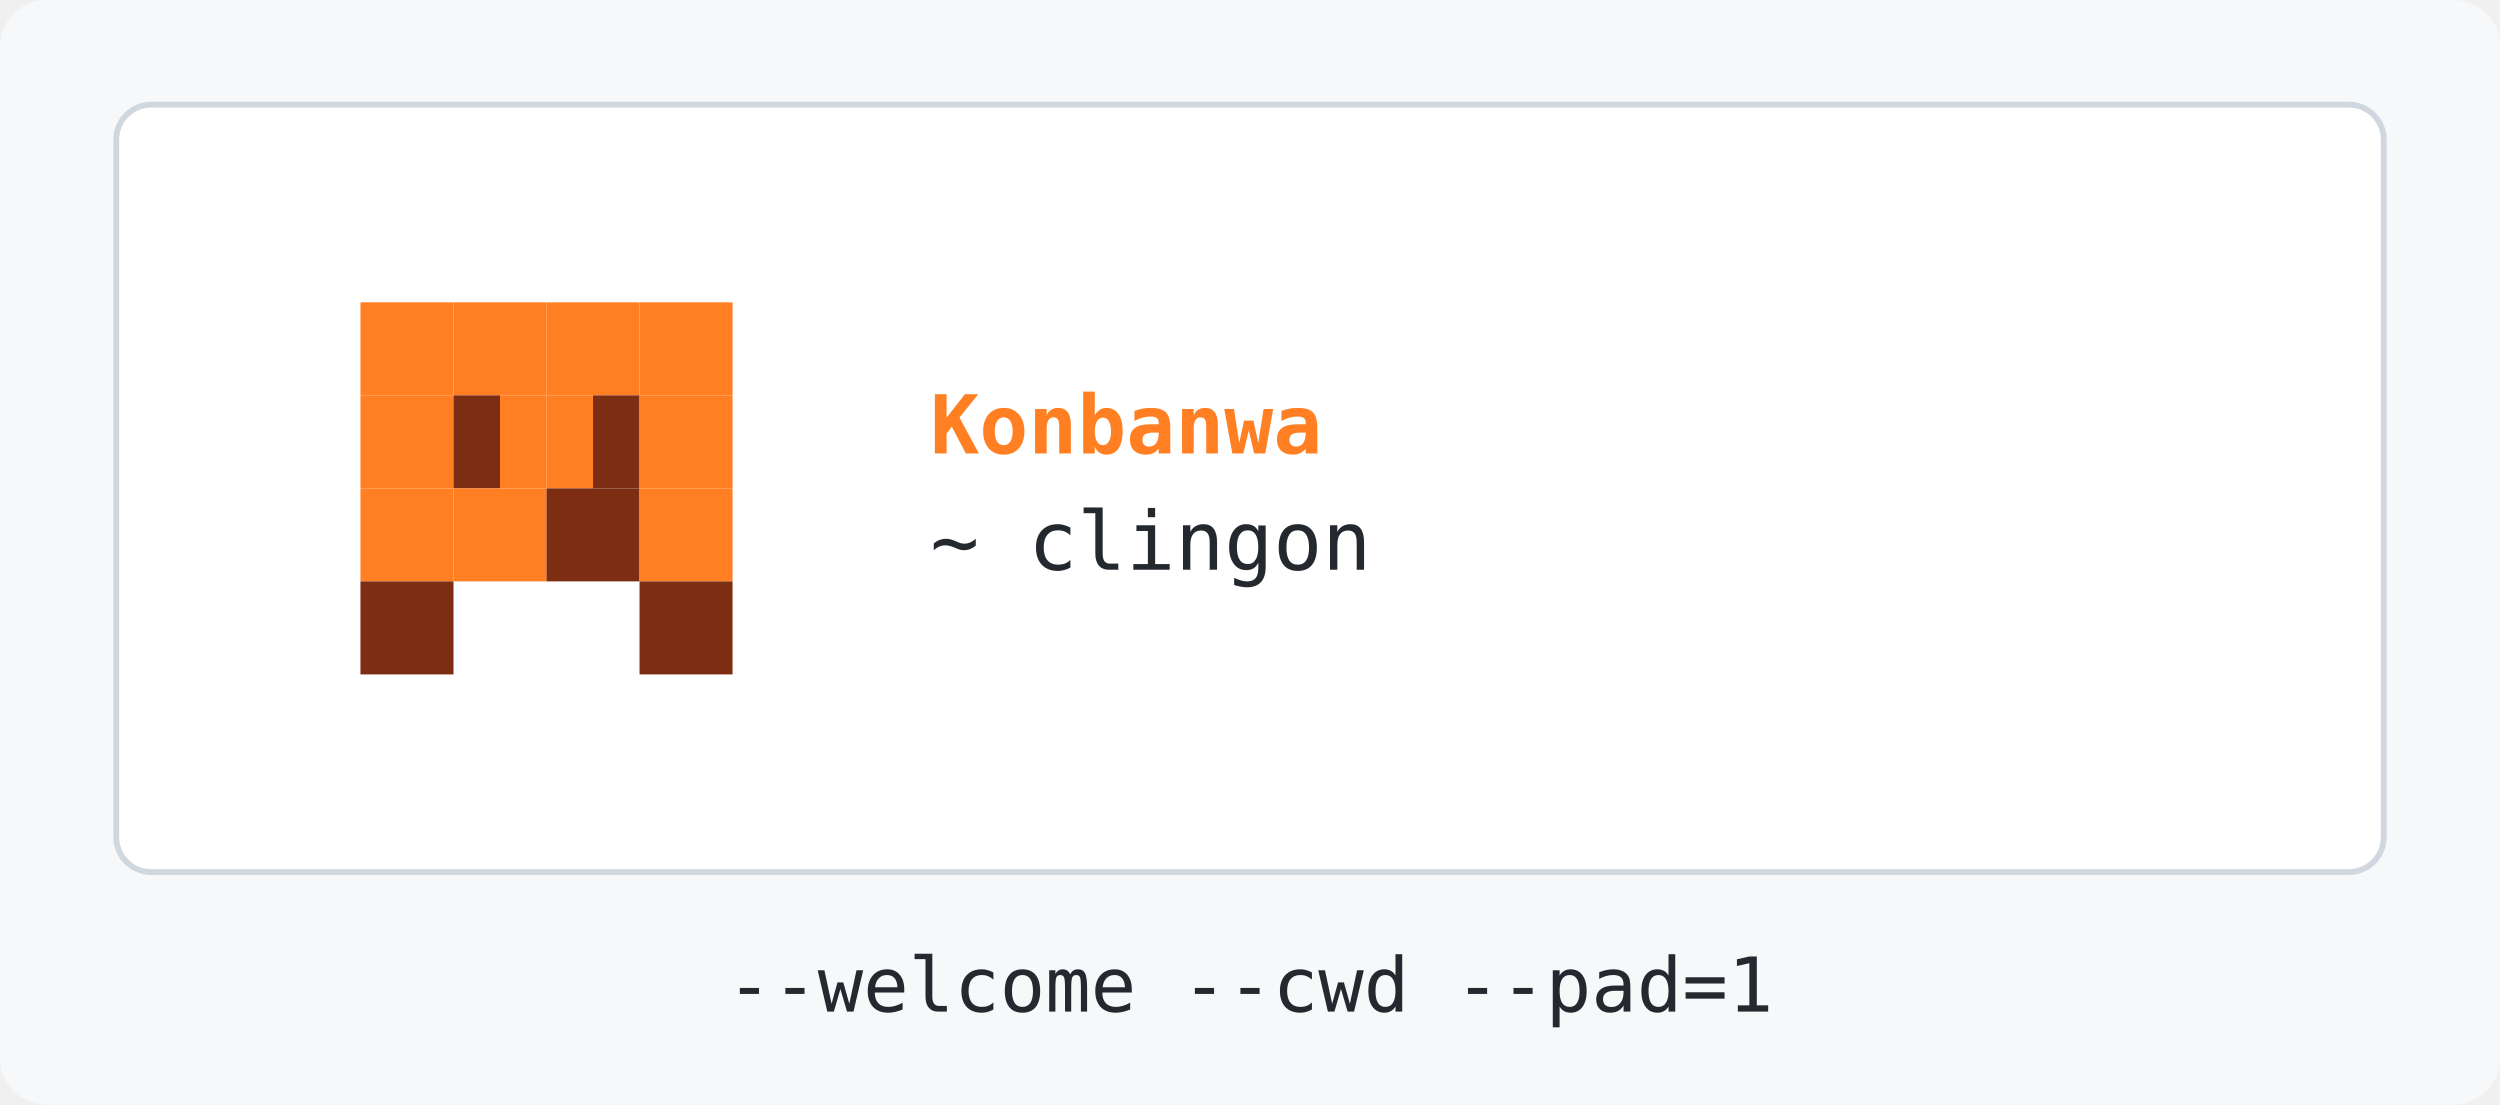
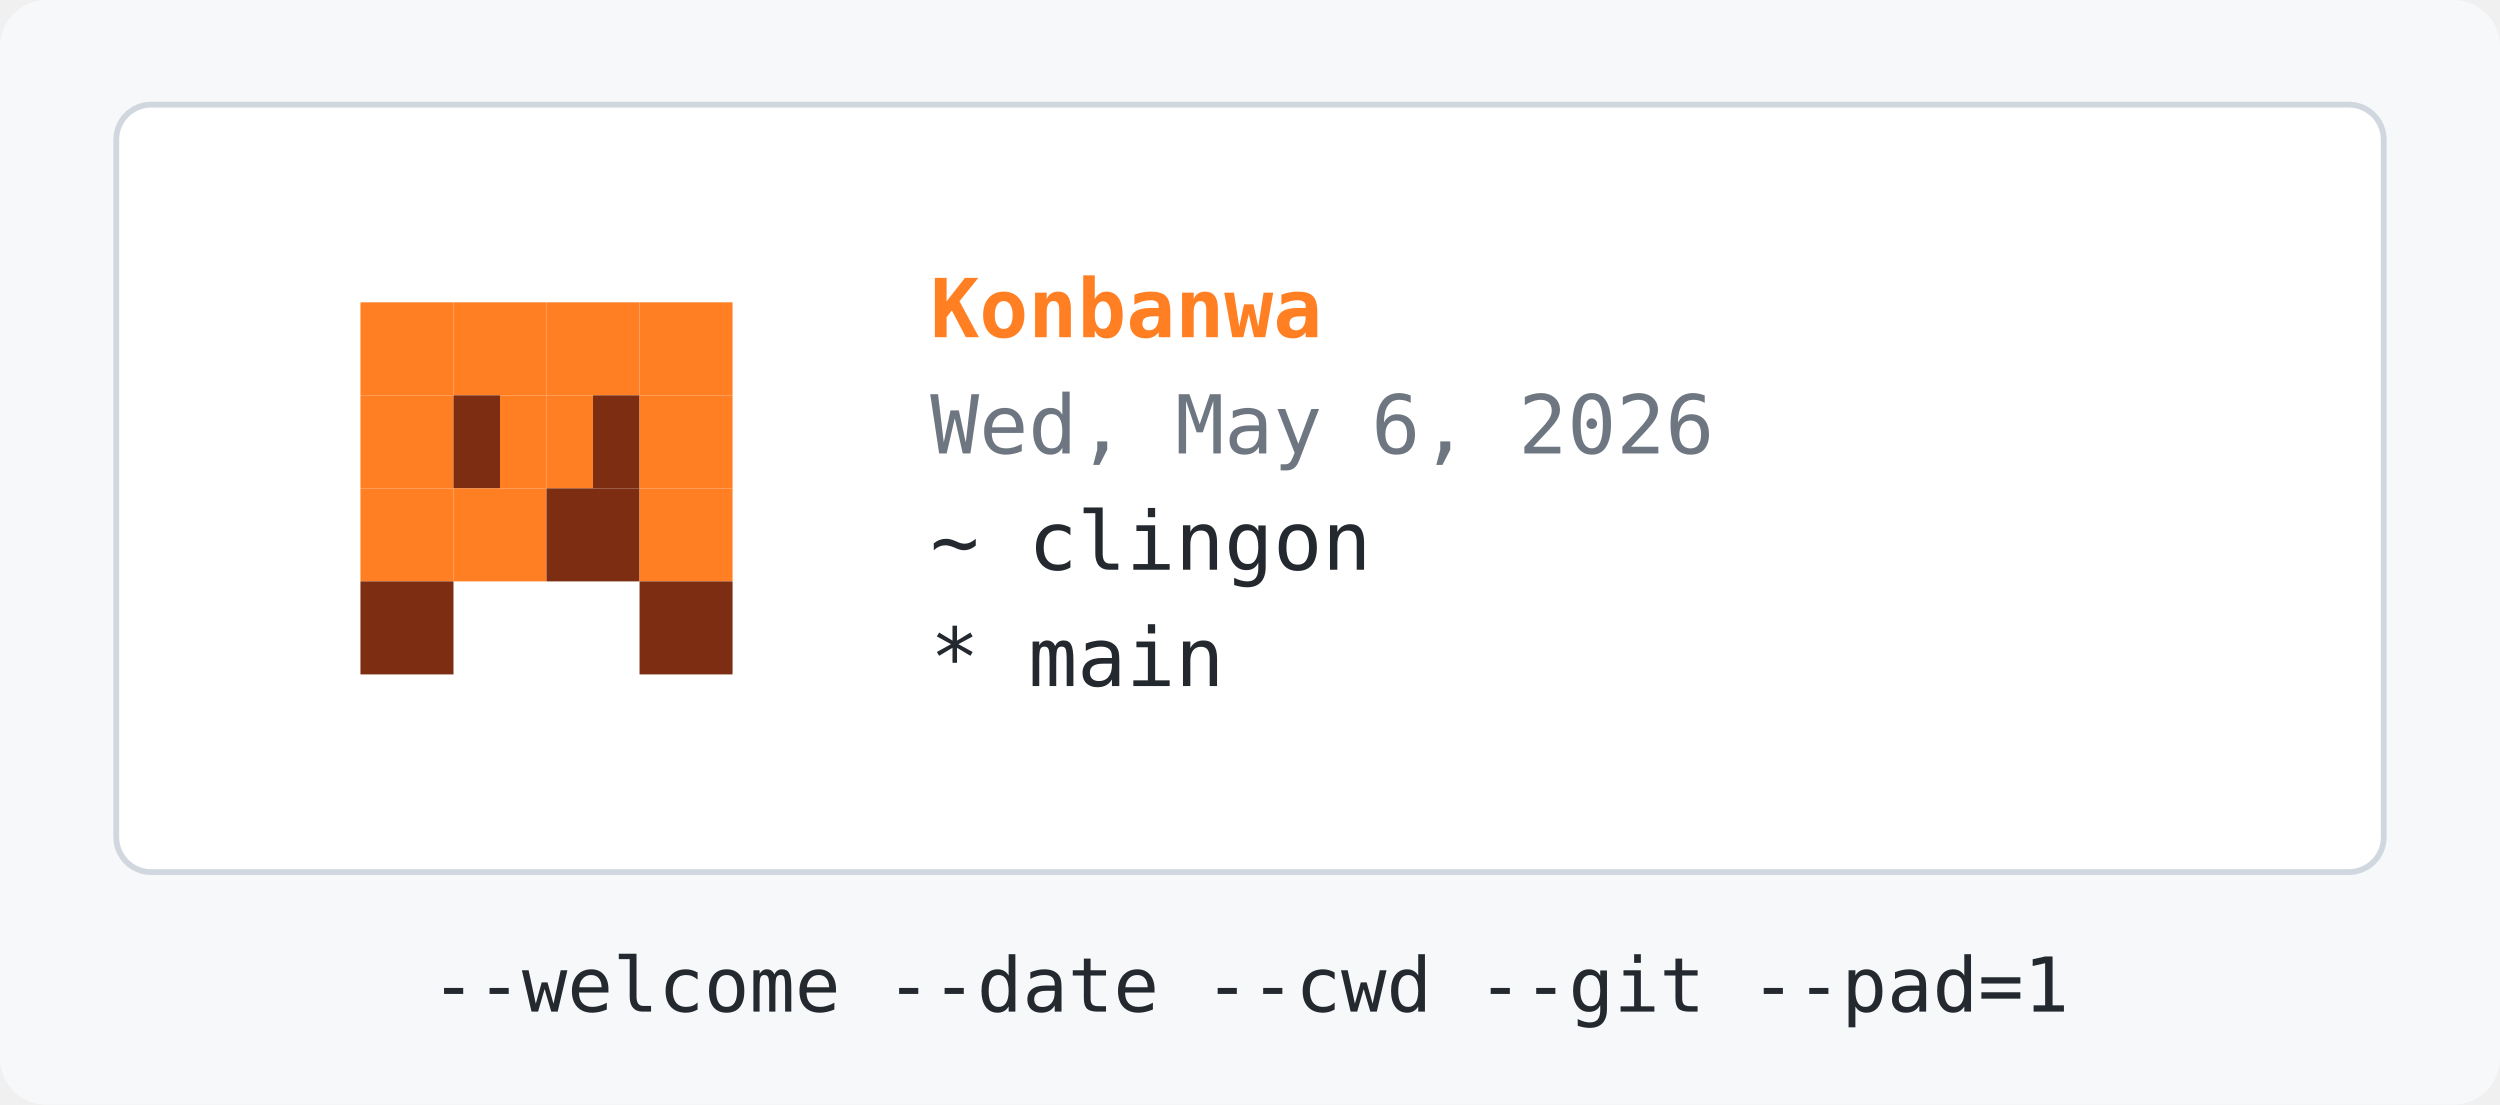
- <svg xmlns="http://www.w3.org/2000/svg" width="430" height="190" viewBox="0 0 430 190" role="img" aria-label="--welcome --cwd --pad=1 clingon option example">
+ <svg xmlns="http://www.w3.org/2000/svg" width="430" height="190" viewBox="0 0 430 190" role="img" aria-label="--welcome --date --cwd --git --pad=1 clingon option example">
  <rect width="430" height="190" rx="8" fill="#f6f8fa" />
  <rect x="20" y="18" width="390" height="132" rx="6" fill="#ffffff" stroke="#d0d7de" />
  <rect x="62" y="52" width="16" height="16" fill="#ff7f22" />
  <rect x="78" y="52" width="16" height="16" fill="#ff7f22" />
  <rect x="94" y="52" width="16" height="16" fill="#ff7f22" />
  <rect x="110" y="52" width="16" height="16" fill="#ff7f22" />
  <rect x="62" y="68" width="16" height="16" fill="#ff7f22" />
  <rect x="78" y="68" width="8" height="16" fill="#7c2d12" />
  <rect x="86" y="68" width="8" height="16" fill="#ff7f22" />
  <rect x="94" y="68" width="8" height="16" fill="#ff7f22" />
  <rect x="102" y="68" width="8" height="16" fill="#7c2d12" />
  <rect x="110" y="68" width="16" height="16" fill="#ff7f22" />
  <rect x="62" y="84" width="16" height="16" fill="#ff7f22" />
  <rect x="78" y="84" width="16" height="16" fill="#ff7f22" />
  <rect x="94" y="84" width="16" height="16" fill="#7c2d12" />
  <rect x="110" y="84" width="16" height="16" fill="#ff7f22" />
  <rect x="62" y="100" width="16" height="16" fill="#7c2d12" />
  <rect x="110" y="100" width="16" height="16" fill="#7c2d12" />
-   <text x="160" y="78" text-anchor="start" font-family="ui-monospace, SFMono-Regular, Menlo, Consolas, monospace" font-size="14" font-weight="700" fill="#ff7f22">Konbanwa</text>
+   <text x="160" y="58" text-anchor="start" font-family="ui-monospace, SFMono-Regular, Menlo, Consolas, monospace" font-size="14" font-weight="700" fill="#ff7f22">Konbanwa</text>
+   <text x="160" y="78" text-anchor="start" font-family="ui-monospace, SFMono-Regular, Menlo, Consolas, monospace" font-size="14" font-weight="400" fill="#6e7781">Wed, May 6, 2026</text>
  <text x="160" y="98" text-anchor="start" font-family="ui-monospace, SFMono-Regular, Menlo, Consolas, monospace" font-size="14" font-weight="400" fill="#24292f">~ clingon</text>
-   <text x="215" y="174" text-anchor="middle" font-family="ui-monospace, SFMono-Regular, Menlo, Consolas, monospace" font-size="13" font-weight="400" fill="#24292f">--welcome --cwd --pad=1</text>
+   <text x="160" y="118" text-anchor="start" font-family="ui-monospace, SFMono-Regular, Menlo, Consolas, monospace" font-size="14" font-weight="400" fill="#24292f">* main</text>
+   <text x="215" y="174" text-anchor="middle" font-family="ui-monospace, SFMono-Regular, Menlo, Consolas, monospace" font-size="13" font-weight="400" fill="#24292f">--welcome --date --cwd --git --pad=1</text>
</svg>
